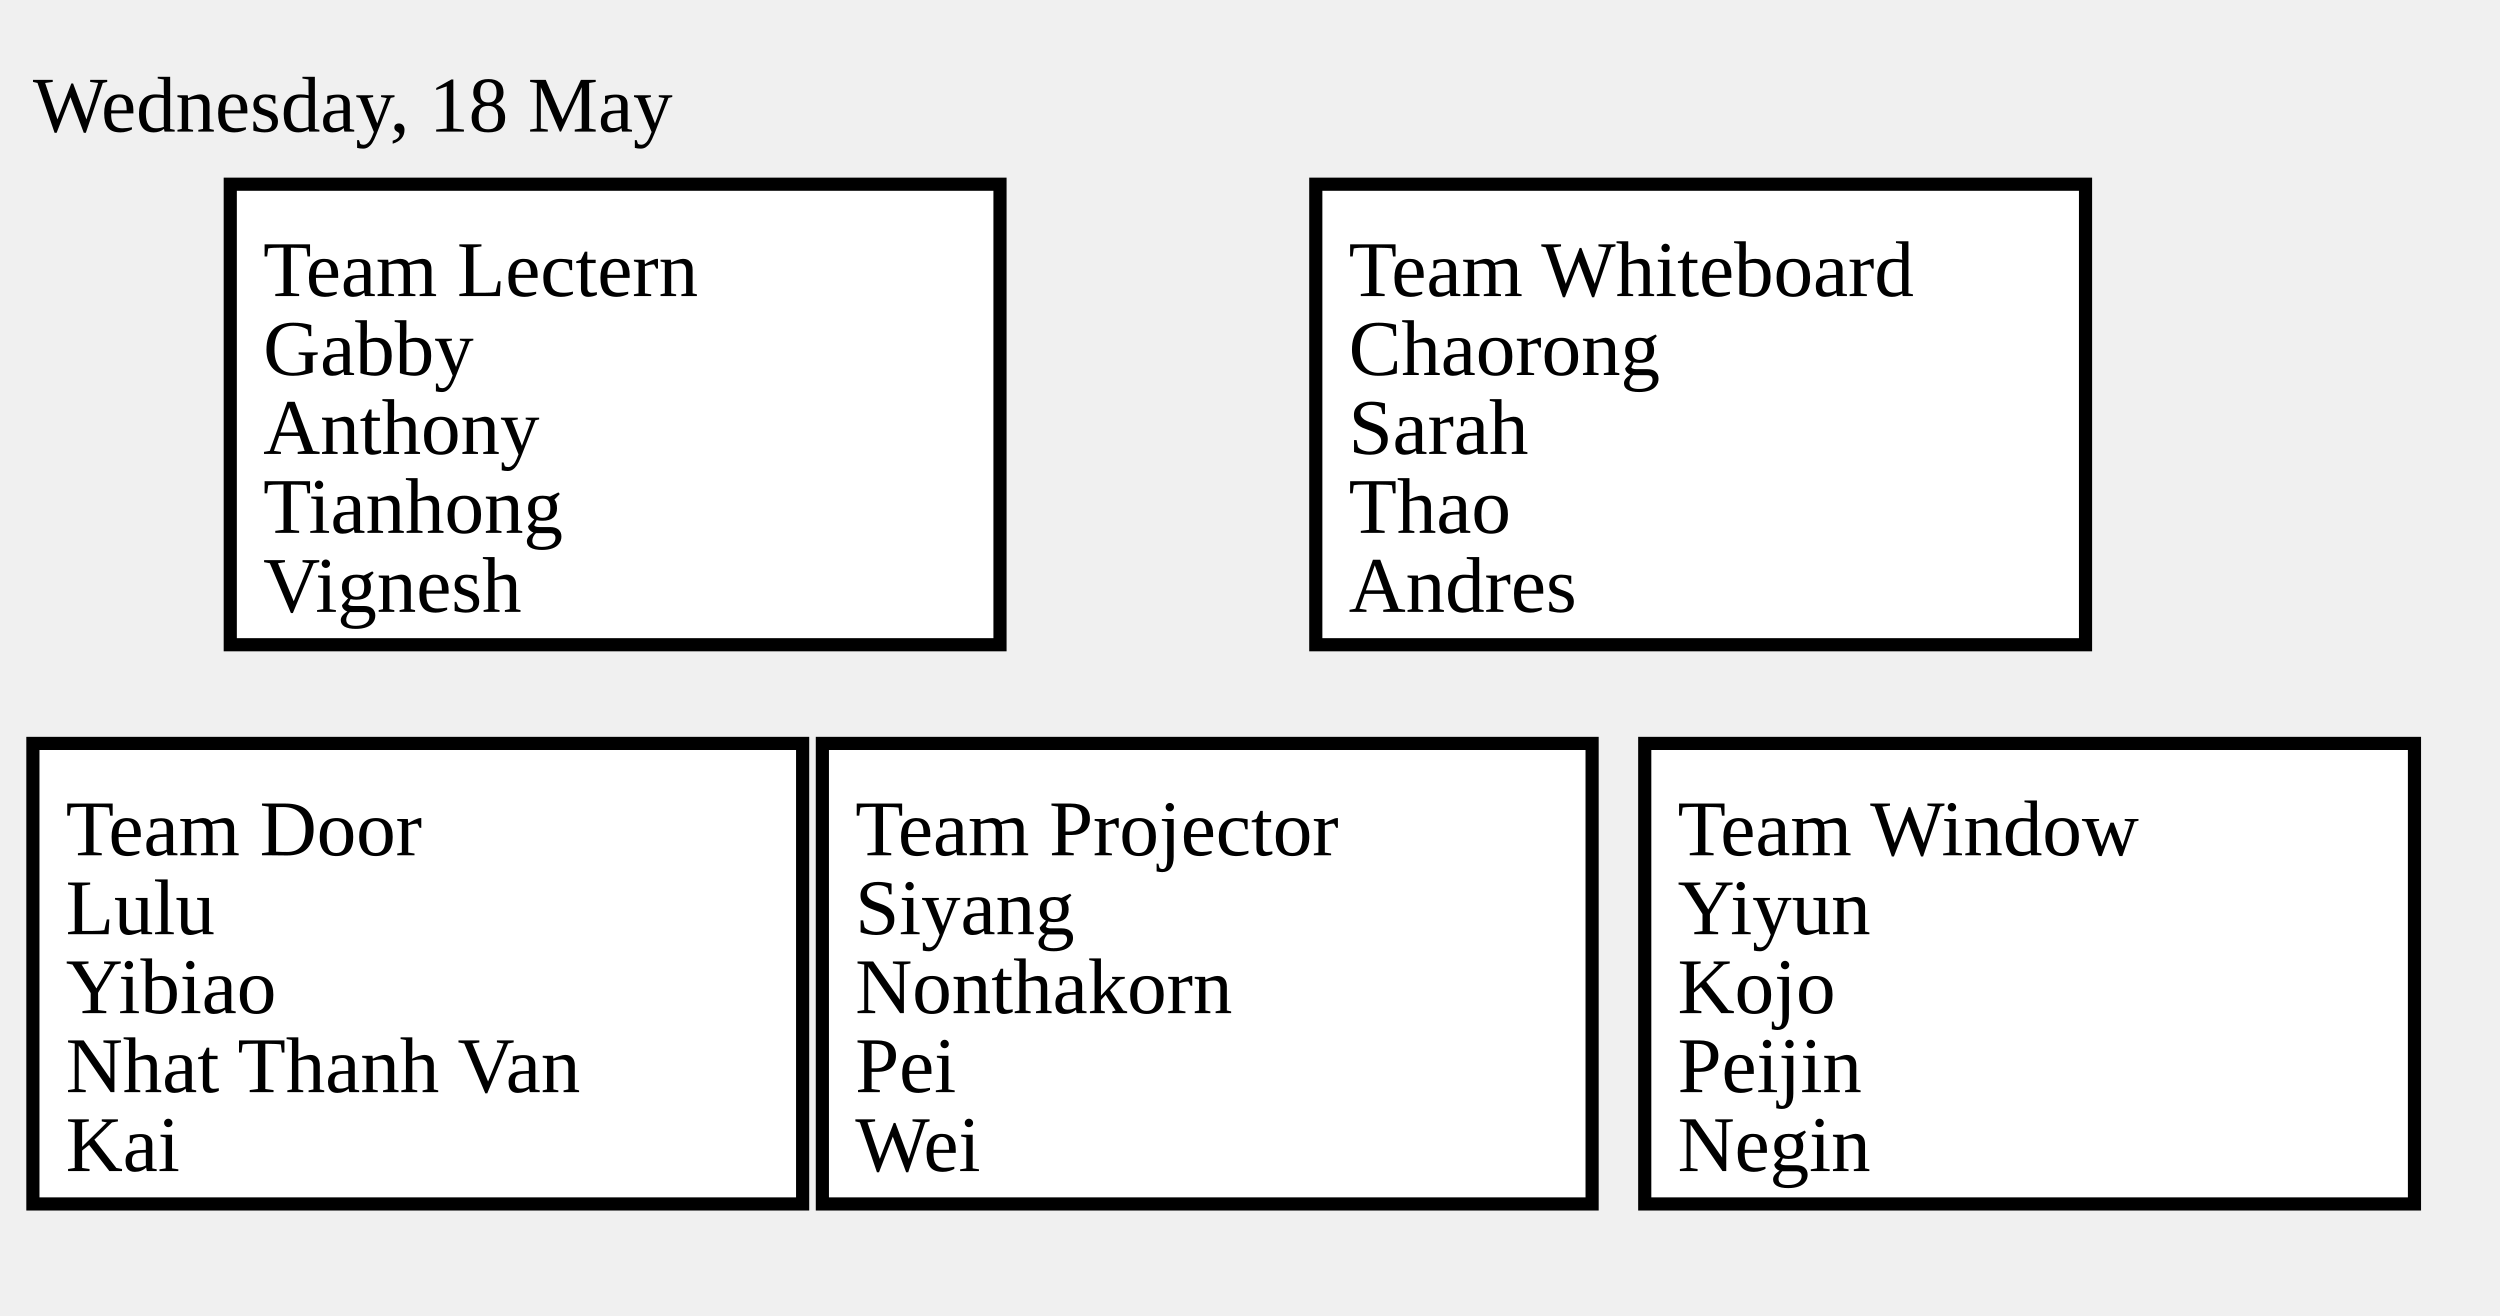
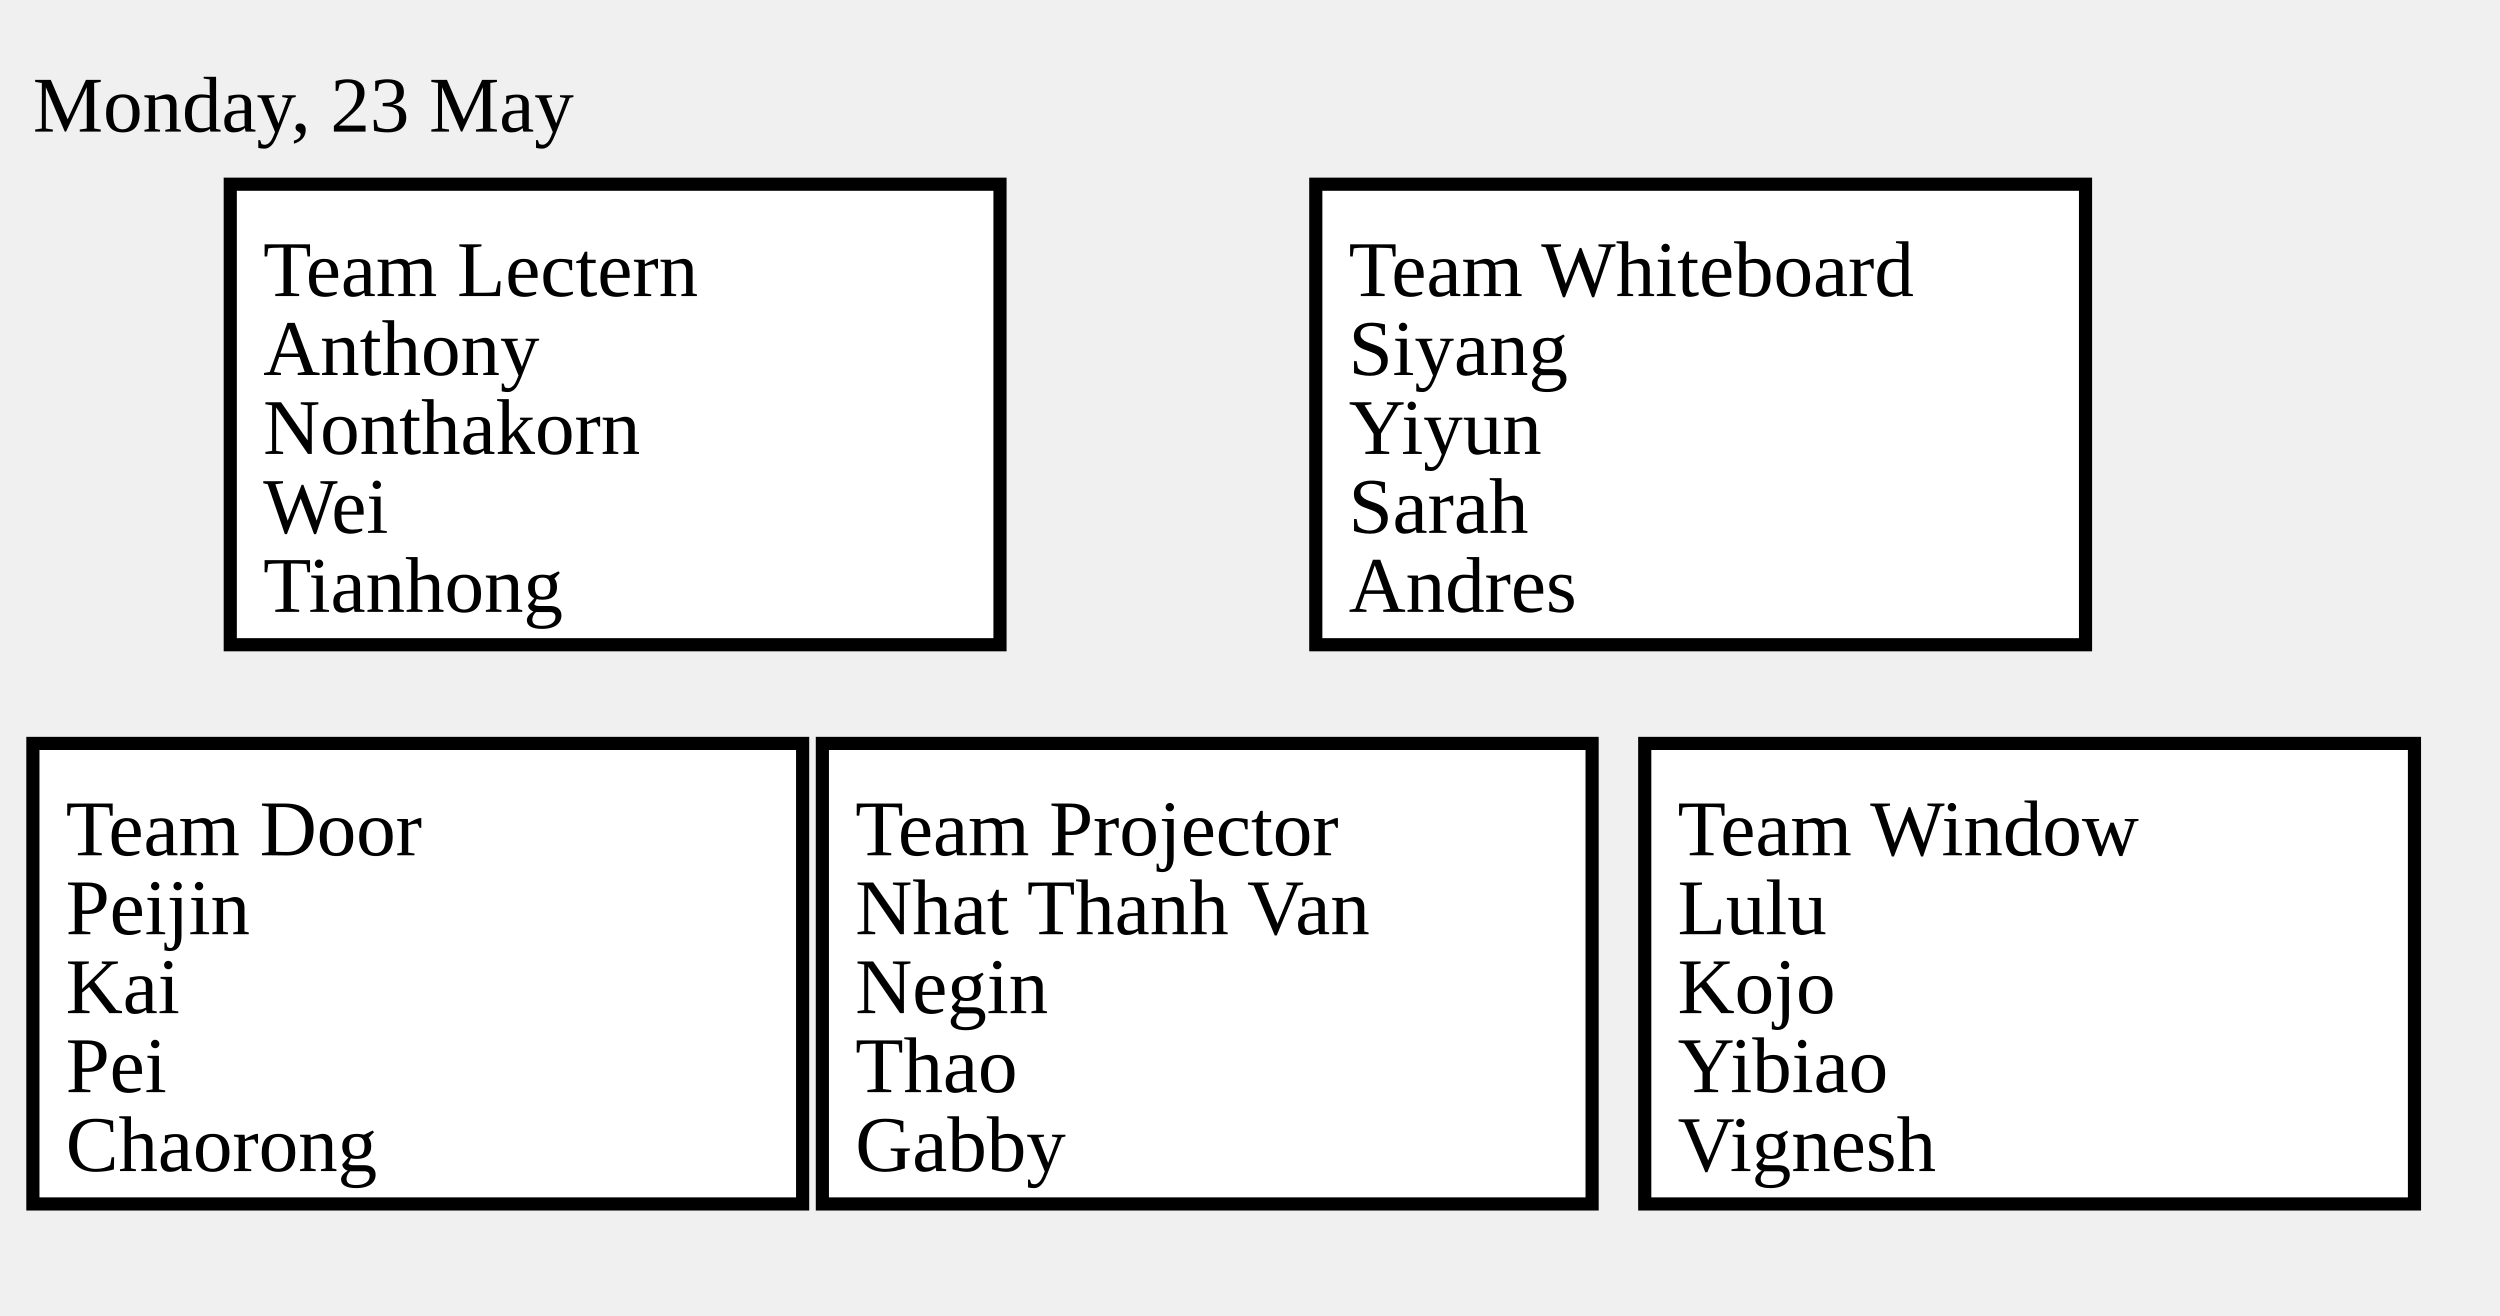
<svg xmlns="http://www.w3.org/2000/svg" width="380" height="200" viewBox="0 -200 380 200">
  <defs>
</defs>
  <rect x="200" y="-172.0" width="117" height="70" fill="#ffffff" stroke-width="2" stroke="black" />
  <text x="205" y="-155.0" font-size="12" fill="black" dy="0em">Team Whiteboard</text>
-   <text x="205" y="-143.0" font-size="12" fill="black" dy="0em">Chaorong</text>
-   <text x="205" y="-131.0" font-size="12" fill="black" dy="0em">Sarah</text>
-   <text x="205" y="-119.0" font-size="12" fill="black" dy="0em">Thao</text>
+   <text x="205" y="-143.0" font-size="12" fill="black" dy="0em">Siyang</text>
+   <text x="205" y="-131.0" font-size="12" fill="black" dy="0em">Yiyun</text>
+   <text x="205" y="-119.0" font-size="12" fill="black" dy="0em">Sarah</text>
  <text x="205" y="-107.0" font-size="12" fill="black" dy="0em">Andres</text>
  <rect x="5" y="-87.0" width="117" height="70" fill="#ffffff" stroke-width="2" stroke="black" />
  <text x="10" y="-70.0" font-size="12" fill="black" dy="0em">Team Door</text>
-   <text x="10" y="-58.0" font-size="12" fill="black" dy="0em">Lulu</text>
-   <text x="10" y="-46.0" font-size="12" fill="black" dy="0em">Yibiao</text>
-   <text x="10" y="-34.0" font-size="12" fill="black" dy="0em">Nhat Thanh Van</text>
-   <text x="10" y="-22.0" font-size="12" fill="black" dy="0em">Kai</text>
+   <text x="10" y="-58.0" font-size="12" fill="black" dy="0em">Peijin</text>
+   <text x="10" y="-46.0" font-size="12" fill="black" dy="0em">Kai</text>
+   <text x="10" y="-34.0" font-size="12" fill="black" dy="0em">Pei</text>
+   <text x="10" y="-22.0" font-size="12" fill="black" dy="0em">Chaorong</text>
  <rect x="250" y="-87.0" width="117" height="70" fill="#ffffff" stroke-width="2" stroke="black" />
  <text x="255" y="-70.0" font-size="12" fill="black" dy="0em">Team Window</text>
-   <text x="255" y="-58.0" font-size="12" fill="black" dy="0em">Yiyun</text>
+   <text x="255" y="-58.0" font-size="12" fill="black" dy="0em">Lulu</text>
  <text x="255" y="-46.0" font-size="12" fill="black" dy="0em">Kojo</text>
-   <text x="255" y="-34.0" font-size="12" fill="black" dy="0em">Peijin</text>
-   <text x="255" y="-22.0" font-size="12" fill="black" dy="0em">Negin</text>
+   <text x="255" y="-34.0" font-size="12" fill="black" dy="0em">Yibiao</text>
+   <text x="255" y="-22.0" font-size="12" fill="black" dy="0em">Vignesh</text>
  <rect x="35" y="-172.0" width="117" height="70" fill="#ffffff" stroke-width="2" stroke="black" />
  <text x="40" y="-155.0" font-size="12" fill="black" dy="0em">Team Lectern</text>
-   <text x="40" y="-143.0" font-size="12" fill="black" dy="0em">Gabby</text>
-   <text x="40" y="-131.0" font-size="12" fill="black" dy="0em">Anthony</text>
-   <text x="40" y="-119.0" font-size="12" fill="black" dy="0em">Tianhong</text>
-   <text x="40" y="-107.0" font-size="12" fill="black" dy="0em">Vignesh</text>
+   <text x="40" y="-143.0" font-size="12" fill="black" dy="0em">Anthony</text>
+   <text x="40" y="-131.0" font-size="12" fill="black" dy="0em">Nonthakorn</text>
+   <text x="40" y="-119.0" font-size="12" fill="black" dy="0em">Wei</text>
+   <text x="40" y="-107.0" font-size="12" fill="black" dy="0em">Tianhong</text>
  <rect x="125" y="-87.0" width="117" height="70" fill="#ffffff" stroke-width="2" stroke="black" />
  <text x="130" y="-70.0" font-size="12" fill="black" dy="0em">Team Projector</text>
-   <text x="130" y="-58.0" font-size="12" fill="black" dy="0em">Siyang</text>
-   <text x="130" y="-46.0" font-size="12" fill="black" dy="0em">Nonthakorn</text>
-   <text x="130" y="-34.0" font-size="12" fill="black" dy="0em">Pei</text>
-   <text x="130" y="-22.0" font-size="12" fill="black" dy="0em">Wei</text>
-   <text x="5" y="-180" font-size="12" fill="black" dy="0em">Wednesday, 18 May</text>
+   <text x="130" y="-58.0" font-size="12" fill="black" dy="0em">Nhat Thanh Van</text>
+   <text x="130" y="-46.0" font-size="12" fill="black" dy="0em">Negin</text>
+   <text x="130" y="-34.0" font-size="12" fill="black" dy="0em">Thao</text>
+   <text x="130" y="-22.0" font-size="12" fill="black" dy="0em">Gabby</text>
+   <text x="5" y="-180" font-size="12" fill="black" dy="0em">Monday, 23 May</text>
</svg>
